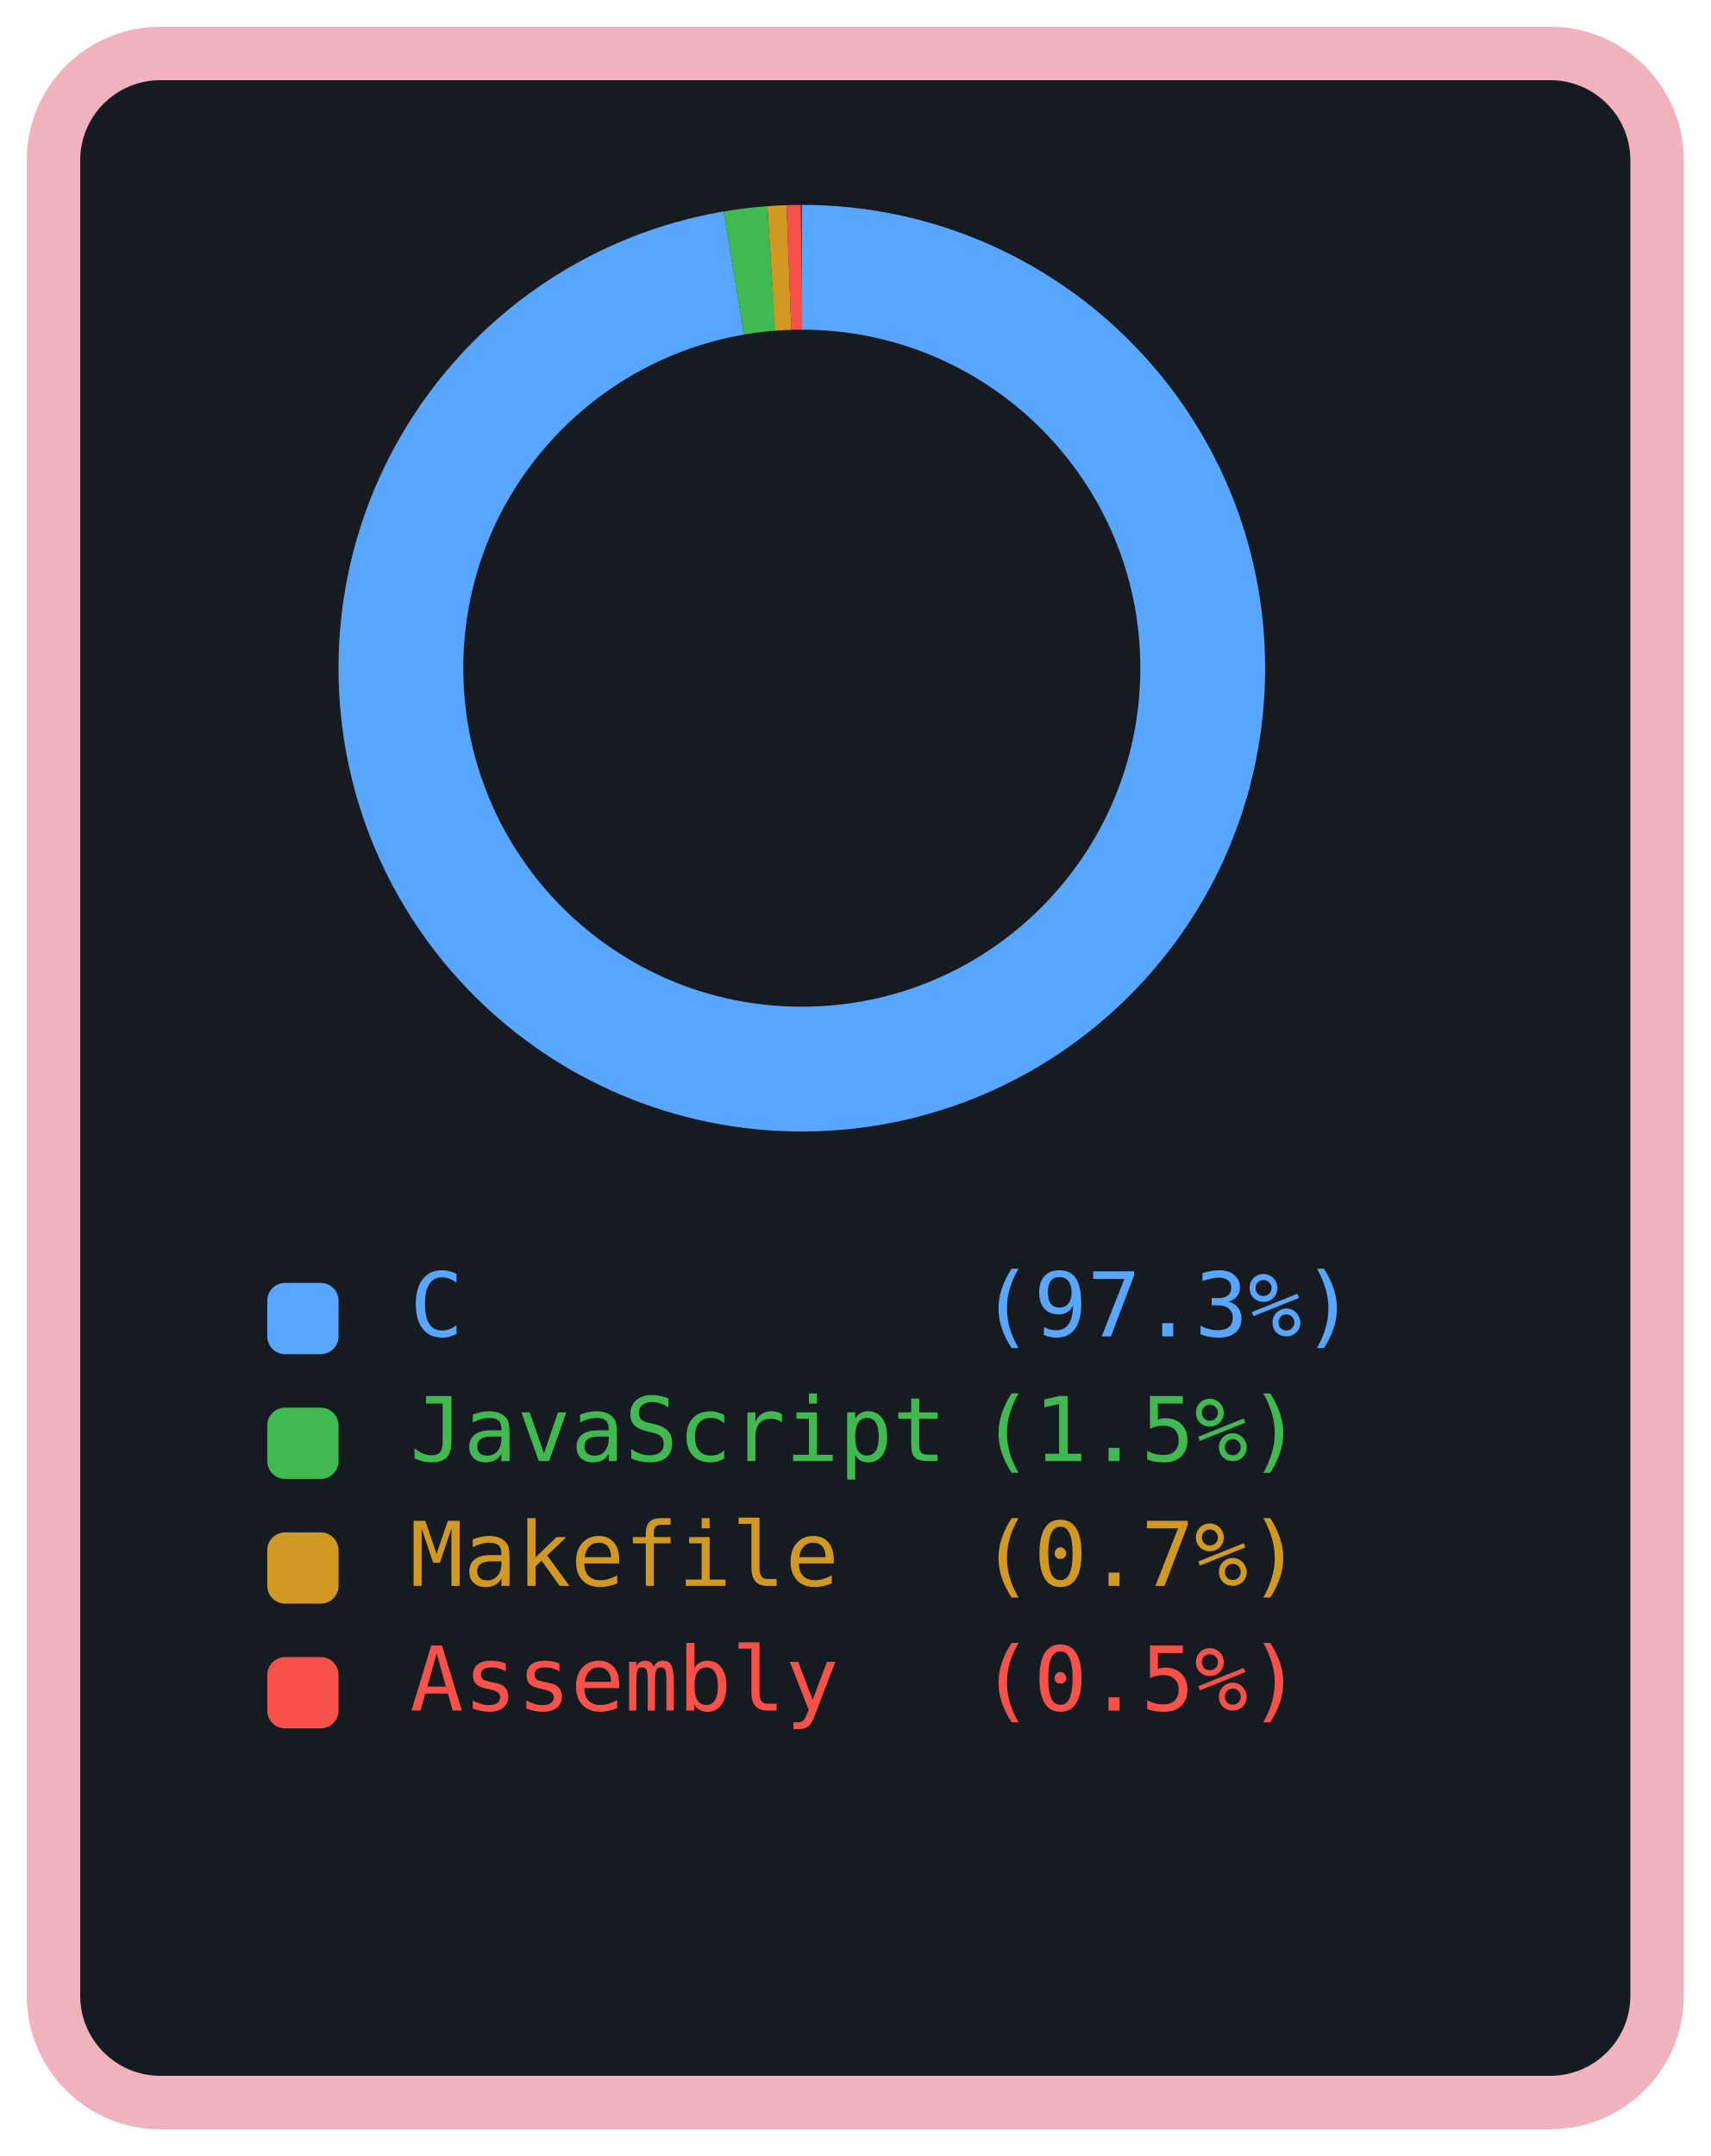
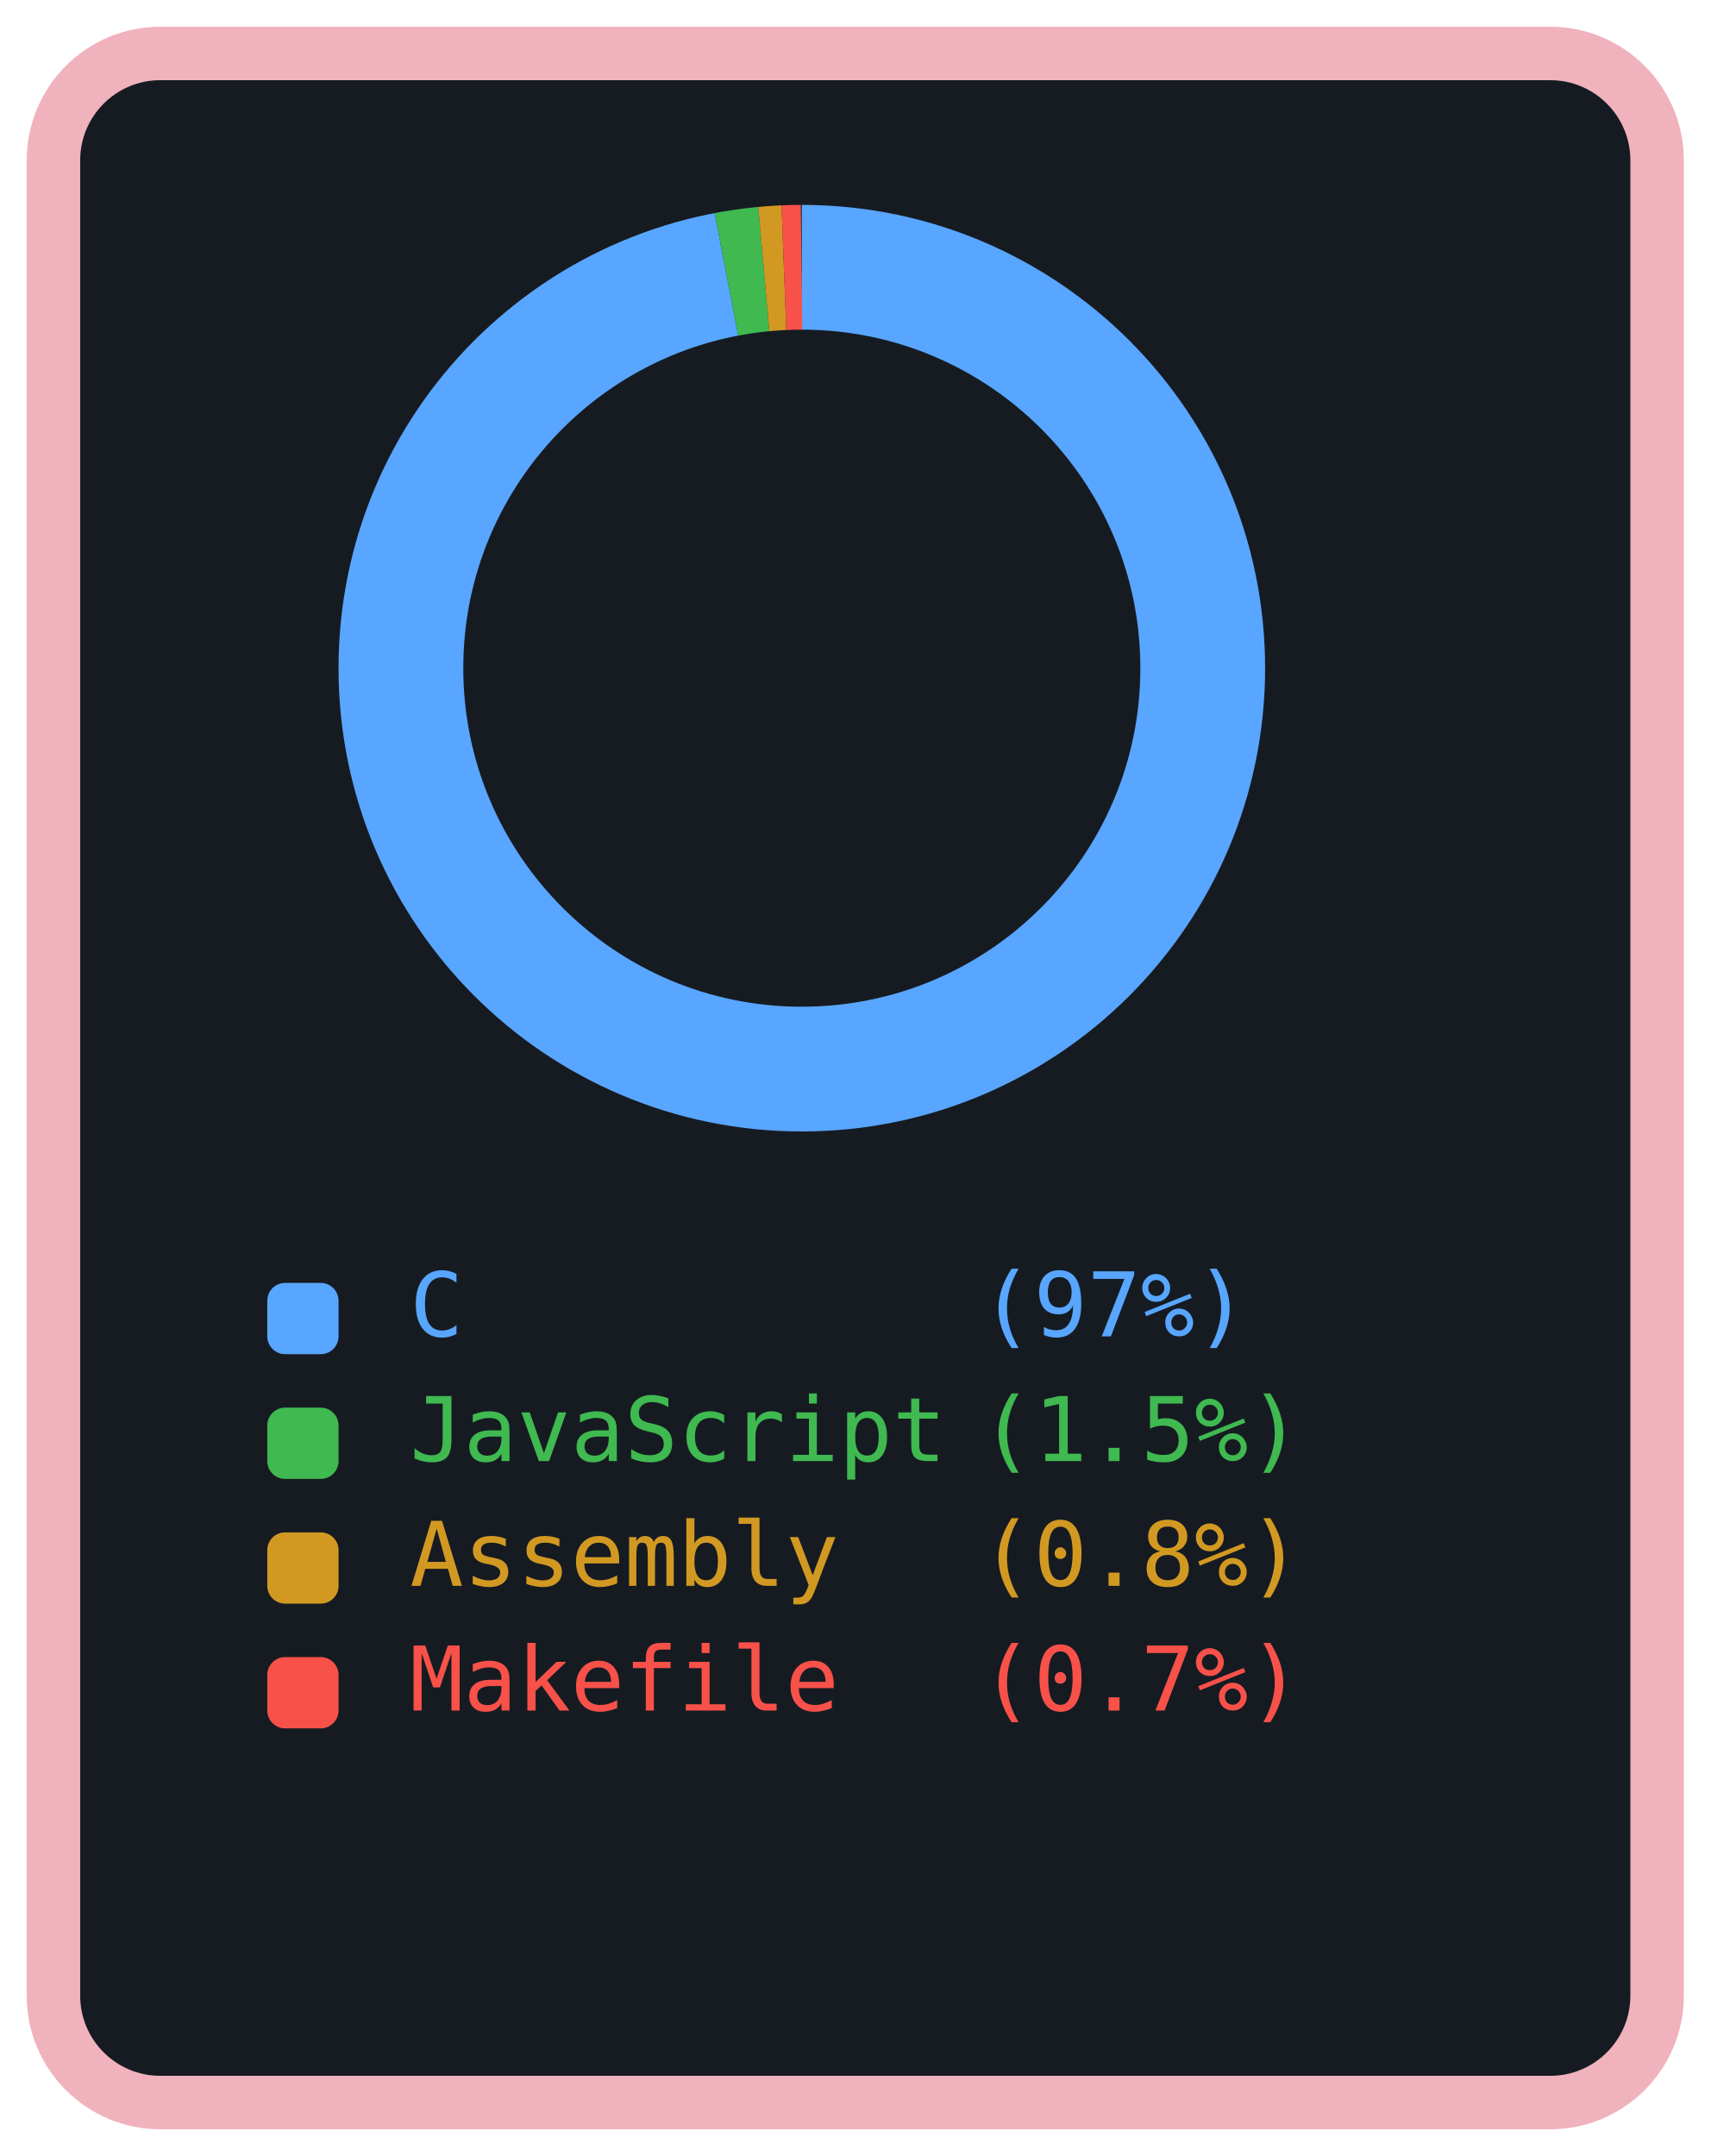
<svg xmlns="http://www.w3.org/2000/svg" width="192" height="242" viewBox="0 0 192 242">
  <style>
		.bg {
			fill: #161B22;
			stroke: #F0B2BC;
			stroke-width: 6;
			rx: 12px;
		}
		</style>
  <rect x="6" y="6" width="180" height="230" class="bg" />
  <g>
    <circle cx="90" cy="75" r="45" fill="none" stroke="#21262d" stroke-width="14" />
-     <circle cx="90" cy="75" r="45" fill="none" stroke="#58a6ff" stroke-width="14" stroke-dasharray="275.109 282.743" stroke-dashoffset="0" transform="rotate(-90 90 75)" />
+     <circle cx="90" cy="75" r="45" fill="none" stroke="#58a6ff" stroke-width="14" stroke-dasharray="274.261 282.743" stroke-dashoffset="0" transform="rotate(-90 90 75)" />
    <g>
      <rect x="30" y="144" width="8" height="8" rx="2" fill="#58a6ff" />
      <text x="46" y="150" font-family="monospace" font-size="10" fill="#58a6ff">C</text>
-       <text x="110" y="150" font-family="monospace" font-size="10" fill="#58a6ff">(97.3%)</text>
+       <text x="110" y="150" font-family="monospace" font-size="10" fill="#58a6ff">(97%)</text>
    </g>
-     <circle cx="90" cy="75" r="45" fill="none" stroke="#3fb950" stroke-width="14" stroke-dasharray="4.241 282.743" stroke-dashoffset="-275.109" transform="rotate(-90 90 75)" />
+     <circle cx="90" cy="75" r="45" fill="none" stroke="#3fb950" stroke-width="14" stroke-dasharray="4.241 282.743" stroke-dashoffset="-274.261" transform="rotate(-90 90 75)" />
    <g>
      <rect x="30" y="158" width="8" height="8" rx="2" fill="#3fb950" />
      <text x="46" y="164" font-family="monospace" font-size="10" fill="#3fb950">JavaScript</text>
      <text x="110" y="164" font-family="monospace" font-size="10" fill="#3fb950">(1.5%)</text>
    </g>
-     <circle cx="90" cy="75" r="45" fill="none" stroke="#d29922" stroke-width="14" stroke-dasharray="1.979 282.743" stroke-dashoffset="-279.35" transform="rotate(-90 90 75)" />
+     <circle cx="90" cy="75" r="45" fill="none" stroke="#d29922" stroke-width="14" stroke-dasharray="2.262 282.743" stroke-dashoffset="-278.502" transform="rotate(-90 90 75)" />
    <g>
      <rect x="30" y="172" width="8" height="8" rx="2" fill="#d29922" />
-       <text x="46" y="178" font-family="monospace" font-size="10" fill="#d29922">Makefile</text>
-       <text x="110" y="178" font-family="monospace" font-size="10" fill="#d29922">(0.7%)</text>
+       <text x="46" y="178" font-family="monospace" font-size="10" fill="#d29922">Assembly</text>
+       <text x="110" y="178" font-family="monospace" font-size="10" fill="#d29922">(0.8%)</text>
    </g>
-     <circle cx="90" cy="75" r="45" fill="none" stroke="#f85149" stroke-width="14" stroke-dasharray="1.414 282.743" stroke-dashoffset="-281.33" transform="rotate(-90 90 75)" />
+     <circle cx="90" cy="75" r="45" fill="none" stroke="#f85149" stroke-width="14" stroke-dasharray="1.979 282.743" stroke-dashoffset="-280.764" transform="rotate(-90 90 75)" />
    <g>
      <rect x="30" y="186" width="8" height="8" rx="2" fill="#f85149" />
-       <text x="46" y="192" font-family="monospace" font-size="10" fill="#f85149">Assembly</text>
-       <text x="110" y="192" font-family="monospace" font-size="10" fill="#f85149">(0.5%)</text>
+       <text x="46" y="192" font-family="monospace" font-size="10" fill="#f85149">Makefile</text>
+       <text x="110" y="192" font-family="monospace" font-size="10" fill="#f85149">(0.7%)</text>
    </g>
  </g>
</svg>
